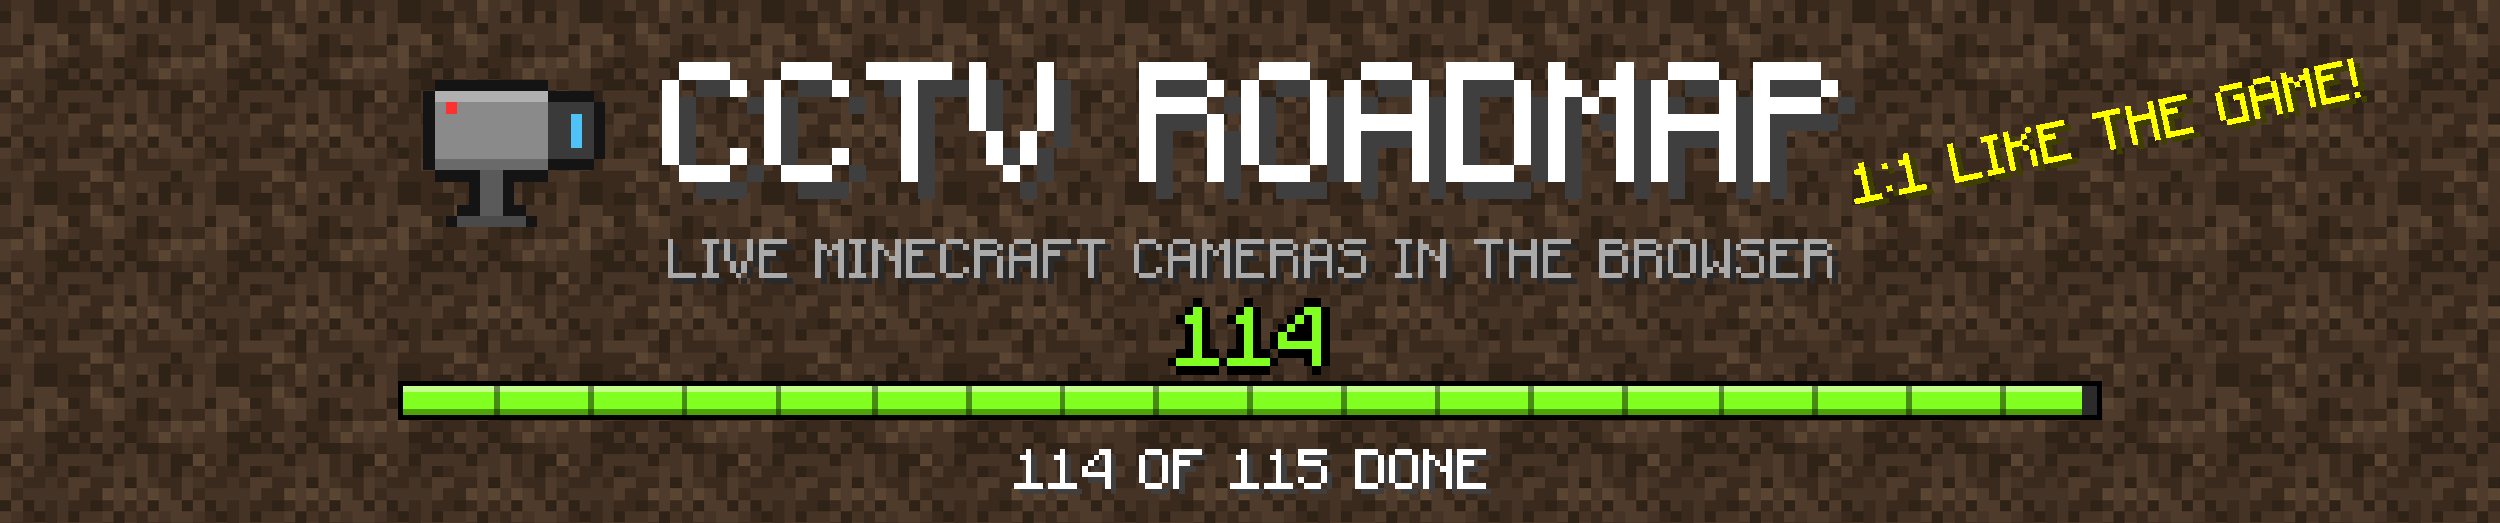
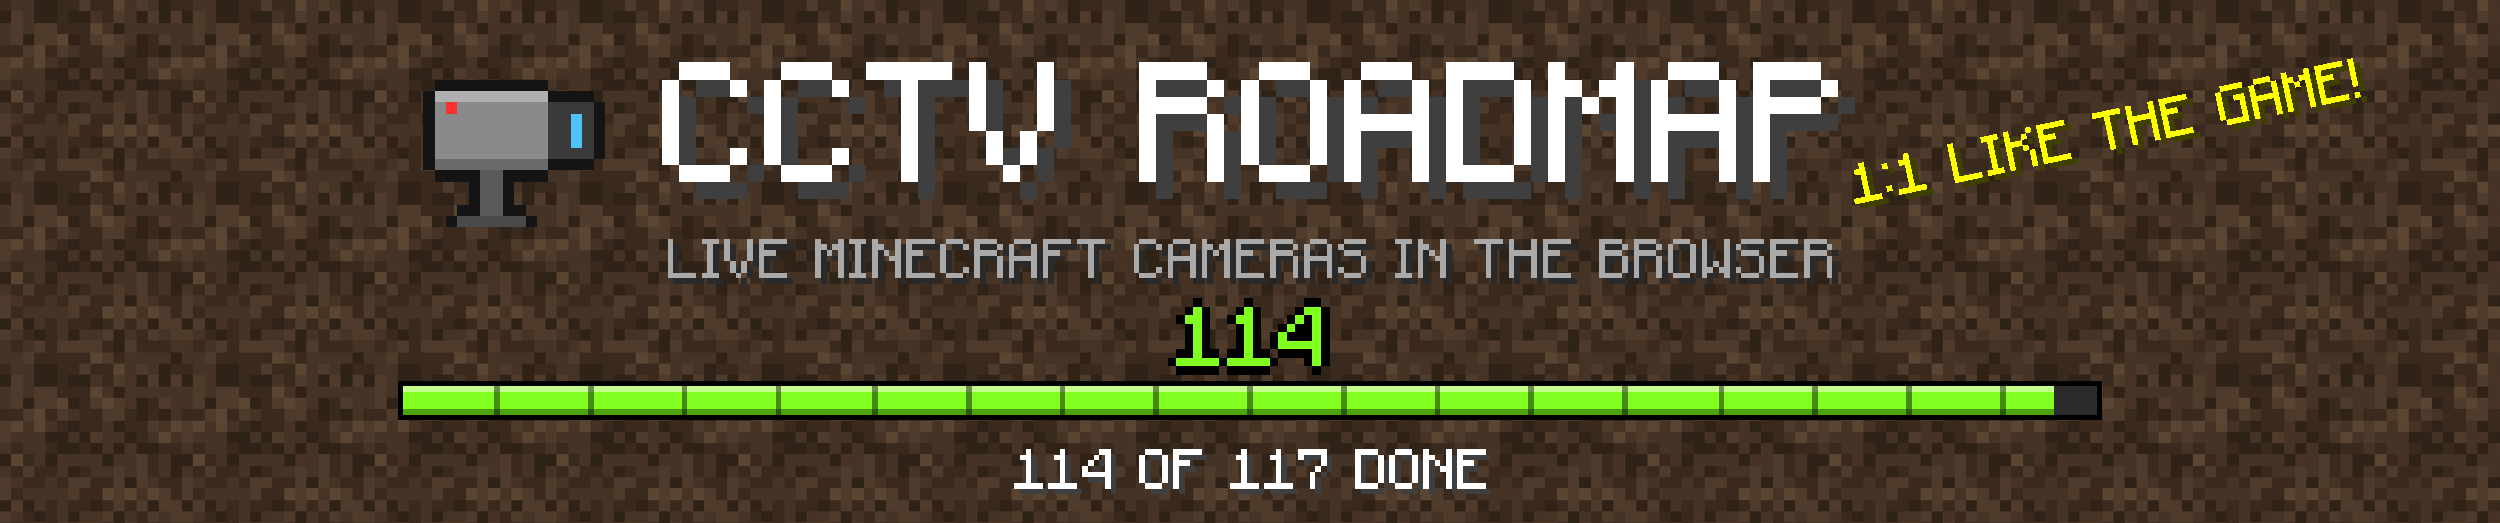
<svg xmlns="http://www.w3.org/2000/svg" width="880" height="184" viewBox="0 0 880 184" shape-rendering="crispEdges" role="img">
  <defs>
    <pattern id="dirt" width="64" height="64" patternUnits="userSpaceOnUse">
      <path fill="#3a2a1d" d="M0 0h4v4h-4zM20 0h8v4h-8zM32 0h8v4h-8zM60 0h4v4h-4zM20 4h4v4h-4zM36 4h4v4h-4zM20 8h12v4h-12zM28 12h4v4h-4zM52 12h4v4h-4zM0 16h8v4h-8zM16 16h4v4h-4zM28 16h8v4h-8zM44 16h4v4h-4zM52 16h4v4h-4zM20 20h4v4h-4zM28 20h8v4h-8zM44 20h8v4h-8zM48 24h4v4h-4zM4 28h4v4h-4zM16 28h4v4h-4zM28 28h4v4h-4zM56 28h8v4h-8zM8 32h4v4h-4zM52 32h4v4h-4zM4 36h4v4h-4zM12 36h8v4h-8zM28 36h4v4h-4zM52 36h4v4h-4zM8 40h8v4h-8zM20 40h4v4h-4zM32 40h8v4h-8zM56 40h8v4h-8zM4 44h4v4h-4zM28 44h8v4h-8zM60 44h4v4h-4zM16 48h4v4h-4zM24 48h8v4h-8zM36 48h4v4h-4zM44 48h4v4h-4zM8 52h4v4h-4zM16 52h4v4h-4zM48 52h4v4h-4zM4 56h4v4h-4zM16 56h4v4h-4zM36 56h4v4h-4zM48 56h12v4h-12zM12 60h20v4h-20zM40 60h4v4h-4z" />
      <path fill="#453325" d="M4 0h8v4h-8zM44 0h4v4h-4zM52 0h4v4h-4zM8 4h4v4h-4zM32 4h4v4h-4zM44 4h4v4h-4zM0 8h4v4h-4zM8 8h4v4h-4zM36 8h4v4h-4zM44 8h20v4h-20zM0 12h4v4h-4zM44 12h4v4h-4zM60 12h4v4h-4zM24 16h4v4h-4zM60 16h4v4h-4zM8 20h4v4h-4zM16 20h4v4h-4zM36 20h4v4h-4zM56 20h4v4h-4zM4 24h12v4h-12zM24 24h4v4h-4zM36 24h8v4h-8zM52 24h4v4h-4zM60 24h4v4h-4zM0 28h4v4h-4zM8 28h8v4h-8zM36 28h4v4h-4zM44 28h4v4h-4zM12 32h4v4h-4zM20 32h16v4h-16zM40 32h8v4h-8zM56 32h4v4h-4zM0 36h4v4h-4zM20 36h4v4h-4zM32 36h8v4h-8zM44 36h4v4h-4zM56 36h4v4h-4zM4 40h4v4h-4zM16 40h4v4h-4zM52 40h4v4h-4zM8 44h16v4h-16zM48 44h4v4h-4zM12 48h4v4h-4zM20 48h4v4h-4zM4 52h4v4h-4zM20 52h4v4h-4zM28 52h8v4h-8zM44 52h4v4h-4zM56 52h4v4h-4zM0 56h4v4h-4zM8 56h4v4h-4zM60 56h4v4h-4zM0 60h8v4h-8zM44 60h16v4h-16z" />
      <path fill="#2f2217" d="M12 0h8v4h-8zM56 0h4v4h-4zM0 4h4v4h-4zM12 4h8v4h-8zM24 4h8v4h-8zM48 4h4v4h-4zM56 4h4v4h-4zM40 8h4v4h-4zM8 12h4v4h-4zM24 12h4v4h-4zM48 12h4v4h-4zM48 16h4v4h-4zM56 16h4v4h-4zM24 20h4v4h-4zM40 20h4v4h-4zM16 24h8v4h-8zM28 24h4v4h-4zM44 24h4v4h-4zM20 28h8v4h-8zM32 28h4v4h-4zM40 28h4v4h-4zM48 28h8v4h-8zM0 32h4v4h-4zM16 32h4v4h-4zM36 32h4v4h-4zM60 32h4v4h-4zM24 36h4v4h-4zM60 36h4v4h-4zM44 40h4v4h-4zM0 48h4v4h-4zM8 48h4v4h-4zM32 48h4v4h-4zM52 48h4v4h-4zM12 52h4v4h-4zM24 52h4v4h-4zM40 52h4v4h-4zM40 56h4v4h-4zM60 60h4v4h-4z" />
      <path fill="#4f3b2b" d="M28 0h4v4h-4zM48 0h4v4h-4zM4 4h4v4h-4zM40 4h4v4h-4zM52 4h4v4h-4zM60 4h4v4h-4zM4 8h4v4h-4zM12 8h8v4h-8zM4 12h4v4h-4zM12 12h8v4h-8zM32 12h4v4h-4zM40 12h4v4h-4zM56 12h4v4h-4zM8 16h4v4h-4zM20 16h4v4h-4zM36 16h8v4h-8zM0 20h4v4h-4zM52 20h4v4h-4zM0 24h4v4h-4zM32 24h4v4h-4zM48 32h4v4h-4zM8 36h4v4h-4zM40 36h4v4h-4zM48 36h4v4h-4zM0 40h4v4h-4zM24 40h8v4h-8zM40 40h4v4h-4zM48 40h4v4h-4zM0 44h4v4h-4zM24 44h4v4h-4zM40 44h4v4h-4zM56 44h4v4h-4zM4 48h4v4h-4zM40 48h4v4h-4zM48 48h4v4h-4zM56 48h8v4h-8zM0 52h4v4h-4zM36 52h4v4h-4zM52 52h4v4h-4zM60 52h4v4h-4zM12 56h4v4h-4zM20 56h16v4h-16zM44 56h4v4h-4zM8 60h4v4h-4zM36 60h4v4h-4z" />
      <path fill="#5a4533" d="M40 0h4v4h-4zM32 8h4v4h-4zM20 12h4v4h-4zM36 12h4v4h-4zM12 16h4v4h-4zM4 20h4v4h-4zM12 20h4v4h-4zM60 20h4v4h-4zM56 24h4v4h-4zM4 32h4v4h-4zM36 44h4v4h-4zM44 44h4v4h-4zM52 44h4v4h-4zM32 60h4v4h-4z" />
    </pattern>
  </defs>
  <rect x="0" y="0" width="880" height="184" fill="url(#dirt)" />
  <path fill="#3f3f3f" d="M245 28h18v6h-18zM239 34h6v6h-6zM263 34h6v6h-6zM239 40h6v6h-6zM239 46h6v6h-6zM239 52h6v6h-6zM239 58h6v6h-6zM263 58h6v6h-6zM245 64h18v6h-18zM281 28h18v6h-18zM275 34h6v6h-6zM299 34h6v6h-6zM275 40h6v6h-6zM275 46h6v6h-6zM275 52h6v6h-6zM275 58h6v6h-6zM299 58h6v6h-6zM281 64h18v6h-18zM311 28h30v6h-30zM323 34h6v6h-6zM323 40h6v6h-6zM323 46h6v6h-6zM323 52h6v6h-6zM323 58h6v6h-6zM323 64h6v6h-6zM347 28h6v6h-6zM371 28h6v6h-6zM347 34h6v6h-6zM371 34h6v6h-6zM347 40h6v6h-6zM371 40h6v6h-6zM347 46h6v6h-6zM371 46h6v6h-6zM353 52h6v6h-6zM365 52h6v6h-6zM353 58h6v6h-6zM365 58h6v6h-6zM359 64h6v6h-6zM407 28h24v6h-24zM407 34h6v6h-6zM431 34h6v6h-6zM407 40h24v6h-24zM407 46h6v6h-6zM431 46h6v6h-6zM407 52h6v6h-6zM431 52h6v6h-6zM407 58h6v6h-6zM431 58h6v6h-6zM407 64h6v6h-6zM431 64h6v6h-6zM449 28h18v6h-18zM443 34h6v6h-6zM467 34h6v6h-6zM443 40h6v6h-6zM467 40h6v6h-6zM443 46h6v6h-6zM467 46h6v6h-6zM443 52h6v6h-6zM467 52h6v6h-6zM443 58h6v6h-6zM467 58h6v6h-6zM449 64h18v6h-18zM485 28h18v6h-18zM479 34h6v6h-6zM503 34h6v6h-6zM479 40h6v6h-6zM503 40h6v6h-6zM479 46h30v6h-30zM479 52h6v6h-6zM503 52h6v6h-6zM479 58h6v6h-6zM503 58h6v6h-6zM479 64h6v6h-6zM503 64h6v6h-6zM515 28h24v6h-24zM515 34h6v6h-6zM539 34h6v6h-6zM515 40h6v6h-6zM539 40h6v6h-6zM515 46h6v6h-6zM539 46h6v6h-6zM515 52h6v6h-6zM539 52h6v6h-6zM515 58h6v6h-6zM539 58h6v6h-6zM515 64h24v6h-24zM551 28h6v6h-6zM575 28h6v6h-6zM551 34h12v6h-12zM569 34h12v6h-12zM551 40h6v6h-6zM563 40h6v6h-6zM575 40h6v6h-6zM551 46h6v6h-6zM575 46h6v6h-6zM551 52h6v6h-6zM575 52h6v6h-6zM551 58h6v6h-6zM575 58h6v6h-6zM551 64h6v6h-6zM575 64h6v6h-6zM593 28h18v6h-18zM587 34h6v6h-6zM611 34h6v6h-6zM587 40h6v6h-6zM611 40h6v6h-6zM587 46h30v6h-30zM587 52h6v6h-6zM611 52h6v6h-6zM587 58h6v6h-6zM611 58h6v6h-6zM587 64h6v6h-6zM611 64h6v6h-6zM623 28h24v6h-24zM623 34h6v6h-6zM647 34h6v6h-6zM623 40h24v6h-24zM623 46h6v6h-6zM623 52h6v6h-6zM623 58h6v6h-6zM623 64h6v6h-6z" />
  <path fill="#ffffff" d="M239 22h18v6h-18zM233 28h6v6h-6zM257 28h6v6h-6zM233 34h6v6h-6zM233 40h6v6h-6zM233 46h6v6h-6zM233 52h6v6h-6zM257 52h6v6h-6zM239 58h18v6h-18zM275 22h18v6h-18zM269 28h6v6h-6zM293 28h6v6h-6zM269 34h6v6h-6zM269 40h6v6h-6zM269 46h6v6h-6zM269 52h6v6h-6zM293 52h6v6h-6zM275 58h18v6h-18zM305 22h30v6h-30zM317 28h6v6h-6zM317 34h6v6h-6zM317 40h6v6h-6zM317 46h6v6h-6zM317 52h6v6h-6zM317 58h6v6h-6zM341 22h6v6h-6zM365 22h6v6h-6zM341 28h6v6h-6zM365 28h6v6h-6zM341 34h6v6h-6zM365 34h6v6h-6zM341 40h6v6h-6zM365 40h6v6h-6zM347 46h6v6h-6zM359 46h6v6h-6zM347 52h6v6h-6zM359 52h6v6h-6zM353 58h6v6h-6zM401 22h24v6h-24zM401 28h6v6h-6zM425 28h6v6h-6zM401 34h24v6h-24zM401 40h6v6h-6zM425 40h6v6h-6zM401 46h6v6h-6zM425 46h6v6h-6zM401 52h6v6h-6zM425 52h6v6h-6zM401 58h6v6h-6zM425 58h6v6h-6zM443 22h18v6h-18zM437 28h6v6h-6zM461 28h6v6h-6zM437 34h6v6h-6zM461 34h6v6h-6zM437 40h6v6h-6zM461 40h6v6h-6zM437 46h6v6h-6zM461 46h6v6h-6zM437 52h6v6h-6zM461 52h6v6h-6zM443 58h18v6h-18zM479 22h18v6h-18zM473 28h6v6h-6zM497 28h6v6h-6zM473 34h6v6h-6zM497 34h6v6h-6zM473 40h30v6h-30zM473 46h6v6h-6zM497 46h6v6h-6zM473 52h6v6h-6zM497 52h6v6h-6zM473 58h6v6h-6zM497 58h6v6h-6zM509 22h24v6h-24zM509 28h6v6h-6zM533 28h6v6h-6zM509 34h6v6h-6zM533 34h6v6h-6zM509 40h6v6h-6zM533 40h6v6h-6zM509 46h6v6h-6zM533 46h6v6h-6zM509 52h6v6h-6zM533 52h6v6h-6zM509 58h24v6h-24zM545 22h6v6h-6zM569 22h6v6h-6zM545 28h12v6h-12zM563 28h12v6h-12zM545 34h6v6h-6zM557 34h6v6h-6zM569 34h6v6h-6zM545 40h6v6h-6zM569 40h6v6h-6zM545 46h6v6h-6zM569 46h6v6h-6zM545 52h6v6h-6zM569 52h6v6h-6zM545 58h6v6h-6zM569 58h6v6h-6zM587 22h18v6h-18zM581 28h6v6h-6zM605 28h6v6h-6zM581 34h6v6h-6zM605 34h6v6h-6zM581 40h30v6h-30zM581 46h6v6h-6zM605 46h6v6h-6zM581 52h6v6h-6zM605 52h6v6h-6zM581 58h6v6h-6zM605 58h6v6h-6zM617 22h24v6h-24zM617 28h6v6h-6zM641 28h6v6h-6zM617 34h24v6h-24zM617 40h6v6h-6zM617 46h6v6h-6zM617 52h6v6h-6zM617 58h6v6h-6z" />
  <path fill="#141414" d="M153 28h40v4h-40zM149 32h4v4h-4zM193 32h16v4h-16zM149 36h4v4h-4zM209 36h4v4h-4zM149 40h4v4h-4zM209 40h4v4h-4zM149 44h4v4h-4zM209 44h4v4h-4zM149 48h4v4h-4zM209 48h4v4h-4zM149 52h4v4h-4zM209 52h4v4h-4zM149 56h4v4h-4zM193 56h16v4h-16zM153 60h16v4h-16zM177 60h16v4h-16zM165 64h4v4h-4zM177 64h4v4h-4zM165 68h4v4h-4zM177 68h4v4h-4zM161 72h8v4h-8zM177 72h8v4h-8zM157 76h4v4h-4zM185 76h4v4h-4z" />
  <path fill="#b0b0b0" d="M153 32h40v4h-40z" />
  <path fill="#8a8a8a" d="M153 36h4v4h-4zM161 36h32v4h-32zM153 40h40v4h-40zM153 44h40v4h-40zM153 48h40v4h-40zM153 52h40v4h-40z" />
  <path fill="#ff3030" d="M157 36h4v4h-4z" />
  <path fill="#3a3a3a" d="M193 36h16v4h-16zM193 40h8v4h-8zM205 40h4v4h-4zM193 44h8v4h-8zM205 44h4v4h-4zM193 48h8v4h-8zM205 48h4v4h-4zM193 52h16v4h-16z" />
  <path fill="#4fc3f7" d="M201 40h4v4h-4zM201 44h4v4h-4zM201 48h4v4h-4z" />
  <path fill="#6a6a6a" d="M153 56h40v4h-40z" />
  <path fill="#5a5a5a" d="M169 60h8v4h-8zM169 64h8v4h-8zM169 68h8v4h-8zM169 72h8v4h-8z" />
  <path fill="#4a4a4a" d="M161 76h24v4h-24z" />
  <g transform="translate(653 72) rotate(-12)">
    <path fill="#3f3f00" d="M6 -12h2v2h-2zM4 -10h4v2h-4zM6 -8h2v2h-2zM6 -6h2v2h-2zM6 -4h2v2h-2zM6 -2h2v2h-2zM2 0h10v2h-10zM14 -10h2v2h-2zM14 -2h2v2h-2zM22 -12h2v2h-2zM20 -10h4v2h-4zM22 -8h2v2h-2zM22 -6h2v2h-2zM22 -4h2v2h-2zM22 -2h2v2h-2zM18 0h10v2h-10zM38 -12h2v2h-2zM38 -10h2v2h-2zM38 -8h2v2h-2zM38 -6h2v2h-2zM38 -4h2v2h-2zM38 -2h2v2h-2zM38 0h10v2h-10zM50 -12h6v2h-6zM52 -10h2v2h-2zM52 -8h2v2h-2zM52 -6h2v2h-2zM52 -4h2v2h-2zM52 -2h2v2h-2zM50 0h6v2h-6zM58 -12h2v2h-2zM66 -12h2v2h-2zM58 -10h2v2h-2zM64 -10h2v2h-2zM58 -8h6v2h-6zM58 -6h2v2h-2zM64 -6h2v2h-2zM58 -4h2v2h-2zM66 -4h2v2h-2zM58 -2h2v2h-2zM66 -2h2v2h-2zM58 0h2v2h-2zM66 0h2v2h-2zM70 -12h10v2h-10zM70 -10h2v2h-2zM70 -8h6v2h-6zM70 -6h2v2h-2zM70 -4h2v2h-2zM70 -2h2v2h-2zM70 0h10v2h-10zM90 -12h10v2h-10zM94 -10h2v2h-2zM94 -8h2v2h-2zM94 -6h2v2h-2zM94 -4h2v2h-2zM94 -2h2v2h-2zM94 0h2v2h-2zM102 -12h2v2h-2zM110 -12h2v2h-2zM102 -10h2v2h-2zM110 -10h2v2h-2zM102 -8h10v2h-10zM102 -6h2v2h-2zM110 -6h2v2h-2zM102 -4h2v2h-2zM110 -4h2v2h-2zM102 -2h2v2h-2zM110 -2h2v2h-2zM102 0h2v2h-2zM110 0h2v2h-2zM114 -12h10v2h-10zM114 -10h2v2h-2zM114 -8h6v2h-6zM114 -6h2v2h-2zM114 -4h2v2h-2zM114 -2h2v2h-2zM114 0h10v2h-10zM136 -12h8v2h-8zM134 -10h2v2h-2zM134 -8h2v2h-2zM140 -8h4v2h-4zM134 -6h2v2h-2zM142 -6h2v2h-2zM134 -4h2v2h-2zM142 -4h2v2h-2zM134 -2h2v2h-2zM142 -2h2v2h-2zM136 0h8v2h-8zM148 -12h6v2h-6zM146 -10h2v2h-2zM154 -10h2v2h-2zM146 -8h2v2h-2zM154 -8h2v2h-2zM146 -6h10v2h-10zM146 -4h2v2h-2zM154 -4h2v2h-2zM146 -2h2v2h-2zM154 -2h2v2h-2zM146 0h2v2h-2zM154 0h2v2h-2zM158 -12h2v2h-2zM166 -12h2v2h-2zM158 -10h4v2h-4zM164 -10h4v2h-4zM158 -8h2v2h-2zM162 -8h2v2h-2zM166 -8h2v2h-2zM158 -6h2v2h-2zM166 -6h2v2h-2zM158 -4h2v2h-2zM166 -4h2v2h-2zM158 -2h2v2h-2zM166 -2h2v2h-2zM158 0h2v2h-2zM166 0h2v2h-2zM170 -12h10v2h-10zM170 -10h2v2h-2zM170 -8h6v2h-6zM170 -6h2v2h-2zM170 -4h2v2h-2zM170 -2h2v2h-2zM170 0h10v2h-10zM182 -12h2v2h-2zM182 -10h2v2h-2zM182 -8h2v2h-2zM182 -6h2v2h-2zM182 -4h2v2h-2zM182 0h2v2h-2z" />
    <path fill="#ffff00" d="M4 -14h2v2h-2zM2 -12h4v2h-4zM4 -10h2v2h-2zM4 -8h2v2h-2zM4 -6h2v2h-2zM4 -4h2v2h-2zM0 -2h10v2h-10zM12 -12h2v2h-2zM12 -4h2v2h-2zM20 -14h2v2h-2zM18 -12h4v2h-4zM20 -10h2v2h-2zM20 -8h2v2h-2zM20 -6h2v2h-2zM20 -4h2v2h-2zM16 -2h10v2h-10zM36 -14h2v2h-2zM36 -12h2v2h-2zM36 -10h2v2h-2zM36 -8h2v2h-2zM36 -6h2v2h-2zM36 -4h2v2h-2zM36 -2h10v2h-10zM48 -14h6v2h-6zM50 -12h2v2h-2zM50 -10h2v2h-2zM50 -8h2v2h-2zM50 -6h2v2h-2zM50 -4h2v2h-2zM48 -2h6v2h-6zM56 -14h2v2h-2zM64 -14h2v2h-2zM56 -12h2v2h-2zM62 -12h2v2h-2zM56 -10h6v2h-6zM56 -8h2v2h-2zM62 -8h2v2h-2zM56 -6h2v2h-2zM64 -6h2v2h-2zM56 -4h2v2h-2zM64 -4h2v2h-2zM56 -2h2v2h-2zM64 -2h2v2h-2zM68 -14h10v2h-10zM68 -12h2v2h-2zM68 -10h6v2h-6zM68 -8h2v2h-2zM68 -6h2v2h-2zM68 -4h2v2h-2zM68 -2h10v2h-10zM88 -14h10v2h-10zM92 -12h2v2h-2zM92 -10h2v2h-2zM92 -8h2v2h-2zM92 -6h2v2h-2zM92 -4h2v2h-2zM92 -2h2v2h-2zM100 -14h2v2h-2zM108 -14h2v2h-2zM100 -12h2v2h-2zM108 -12h2v2h-2zM100 -10h10v2h-10zM100 -8h2v2h-2zM108 -8h2v2h-2zM100 -6h2v2h-2zM108 -6h2v2h-2zM100 -4h2v2h-2zM108 -4h2v2h-2zM100 -2h2v2h-2zM108 -2h2v2h-2zM112 -14h10v2h-10zM112 -12h2v2h-2zM112 -10h6v2h-6zM112 -8h2v2h-2zM112 -6h2v2h-2zM112 -4h2v2h-2zM112 -2h10v2h-10zM134 -14h8v2h-8zM132 -12h2v2h-2zM132 -10h2v2h-2zM138 -10h4v2h-4zM132 -8h2v2h-2zM140 -8h2v2h-2zM132 -6h2v2h-2zM140 -6h2v2h-2zM132 -4h2v2h-2zM140 -4h2v2h-2zM134 -2h8v2h-8zM146 -14h6v2h-6zM144 -12h2v2h-2zM152 -12h2v2h-2zM144 -10h2v2h-2zM152 -10h2v2h-2zM144 -8h10v2h-10zM144 -6h2v2h-2zM152 -6h2v2h-2zM144 -4h2v2h-2zM152 -4h2v2h-2zM144 -2h2v2h-2zM152 -2h2v2h-2zM156 -14h2v2h-2zM164 -14h2v2h-2zM156 -12h4v2h-4zM162 -12h4v2h-4zM156 -10h2v2h-2zM160 -10h2v2h-2zM164 -10h2v2h-2zM156 -8h2v2h-2zM164 -8h2v2h-2zM156 -6h2v2h-2zM164 -6h2v2h-2zM156 -4h2v2h-2zM164 -4h2v2h-2zM156 -2h2v2h-2zM164 -2h2v2h-2zM168 -14h10v2h-10zM168 -12h2v2h-2zM168 -10h6v2h-6zM168 -8h2v2h-2zM168 -6h2v2h-2zM168 -4h2v2h-2zM168 -2h10v2h-10zM180 -14h2v2h-2zM180 -12h2v2h-2zM180 -10h2v2h-2zM180 -8h2v2h-2zM180 -6h2v2h-2zM180 -2h2v2h-2z" />
  </g>
  <path fill="#2a2a2a" d="M237 86h2v2h-2zM237 88h2v2h-2zM237 90h2v2h-2zM237 92h2v2h-2zM237 94h2v2h-2zM237 96h2v2h-2zM237 98h10v2h-10zM249 86h6v2h-6zM251 88h2v2h-2zM251 90h2v2h-2zM251 92h2v2h-2zM251 94h2v2h-2zM251 96h2v2h-2zM249 98h6v2h-6zM257 86h2v2h-2zM265 86h2v2h-2zM257 88h2v2h-2zM265 88h2v2h-2zM257 90h2v2h-2zM265 90h2v2h-2zM257 92h2v2h-2zM265 92h2v2h-2zM259 94h2v2h-2zM263 94h2v2h-2zM259 96h2v2h-2zM263 96h2v2h-2zM261 98h2v2h-2zM269 86h10v2h-10zM269 88h2v2h-2zM269 90h6v2h-6zM269 92h2v2h-2zM269 94h2v2h-2zM269 96h2v2h-2zM269 98h10v2h-10zM289 86h2v2h-2zM297 86h2v2h-2zM289 88h4v2h-4zM295 88h4v2h-4zM289 90h2v2h-2zM293 90h2v2h-2zM297 90h2v2h-2zM289 92h2v2h-2zM297 92h2v2h-2zM289 94h2v2h-2zM297 94h2v2h-2zM289 96h2v2h-2zM297 96h2v2h-2zM289 98h2v2h-2zM297 98h2v2h-2zM301 86h6v2h-6zM303 88h2v2h-2zM303 90h2v2h-2zM303 92h2v2h-2zM303 94h2v2h-2zM303 96h2v2h-2zM301 98h6v2h-6zM309 86h2v2h-2zM317 86h2v2h-2zM309 88h4v2h-4zM317 88h2v2h-2zM309 90h2v2h-2zM313 90h2v2h-2zM317 90h2v2h-2zM309 92h2v2h-2zM315 92h4v2h-4zM309 94h2v2h-2zM317 94h2v2h-2zM309 96h2v2h-2zM317 96h2v2h-2zM309 98h2v2h-2zM317 98h2v2h-2zM321 86h10v2h-10zM321 88h2v2h-2zM321 90h6v2h-6zM321 92h2v2h-2zM321 94h2v2h-2zM321 96h2v2h-2zM321 98h10v2h-10zM335 86h6v2h-6zM333 88h2v2h-2zM341 88h2v2h-2zM333 90h2v2h-2zM333 92h2v2h-2zM333 94h2v2h-2zM333 96h2v2h-2zM341 96h2v2h-2zM335 98h6v2h-6zM345 86h8v2h-8zM345 88h2v2h-2zM353 88h2v2h-2zM345 90h8v2h-8zM345 92h2v2h-2zM353 92h2v2h-2zM345 94h2v2h-2zM353 94h2v2h-2zM345 96h2v2h-2zM353 96h2v2h-2zM345 98h2v2h-2zM353 98h2v2h-2zM359 86h6v2h-6zM357 88h2v2h-2zM365 88h2v2h-2zM357 90h2v2h-2zM365 90h2v2h-2zM357 92h10v2h-10zM357 94h2v2h-2zM365 94h2v2h-2zM357 96h2v2h-2zM365 96h2v2h-2zM357 98h2v2h-2zM365 98h2v2h-2zM369 86h10v2h-10zM369 88h2v2h-2zM369 90h6v2h-6zM369 92h2v2h-2zM369 94h2v2h-2zM369 96h2v2h-2zM369 98h2v2h-2zM381 86h10v2h-10zM385 88h2v2h-2zM385 90h2v2h-2zM385 92h2v2h-2zM385 94h2v2h-2zM385 96h2v2h-2zM385 98h2v2h-2zM403 86h6v2h-6zM401 88h2v2h-2zM409 88h2v2h-2zM401 90h2v2h-2zM401 92h2v2h-2zM401 94h2v2h-2zM401 96h2v2h-2zM409 96h2v2h-2zM403 98h6v2h-6zM415 86h6v2h-6zM413 88h2v2h-2zM421 88h2v2h-2zM413 90h2v2h-2zM421 90h2v2h-2zM413 92h10v2h-10zM413 94h2v2h-2zM421 94h2v2h-2zM413 96h2v2h-2zM421 96h2v2h-2zM413 98h2v2h-2zM421 98h2v2h-2zM425 86h2v2h-2zM433 86h2v2h-2zM425 88h4v2h-4zM431 88h4v2h-4zM425 90h2v2h-2zM429 90h2v2h-2zM433 90h2v2h-2zM425 92h2v2h-2zM433 92h2v2h-2zM425 94h2v2h-2zM433 94h2v2h-2zM425 96h2v2h-2zM433 96h2v2h-2zM425 98h2v2h-2zM433 98h2v2h-2zM437 86h10v2h-10zM437 88h2v2h-2zM437 90h6v2h-6zM437 92h2v2h-2zM437 94h2v2h-2zM437 96h2v2h-2zM437 98h10v2h-10zM449 86h8v2h-8zM449 88h2v2h-2zM457 88h2v2h-2zM449 90h8v2h-8zM449 92h2v2h-2zM457 92h2v2h-2zM449 94h2v2h-2zM457 94h2v2h-2zM449 96h2v2h-2zM457 96h2v2h-2zM449 98h2v2h-2zM457 98h2v2h-2zM463 86h6v2h-6zM461 88h2v2h-2zM469 88h2v2h-2zM461 90h2v2h-2zM469 90h2v2h-2zM461 92h10v2h-10zM461 94h2v2h-2zM469 94h2v2h-2zM461 96h2v2h-2zM469 96h2v2h-2zM461 98h2v2h-2zM469 98h2v2h-2zM475 86h8v2h-8zM473 88h2v2h-2zM475 90h6v2h-6zM481 92h2v2h-2zM481 94h2v2h-2zM473 96h2v2h-2zM481 96h2v2h-2zM475 98h6v2h-6zM493 86h6v2h-6zM495 88h2v2h-2zM495 90h2v2h-2zM495 92h2v2h-2zM495 94h2v2h-2zM495 96h2v2h-2zM493 98h6v2h-6zM501 86h2v2h-2zM509 86h2v2h-2zM501 88h4v2h-4zM509 88h2v2h-2zM501 90h2v2h-2zM505 90h2v2h-2zM509 90h2v2h-2zM501 92h2v2h-2zM507 92h4v2h-4zM501 94h2v2h-2zM509 94h2v2h-2zM501 96h2v2h-2zM509 96h2v2h-2zM501 98h2v2h-2zM509 98h2v2h-2zM521 86h10v2h-10zM525 88h2v2h-2zM525 90h2v2h-2zM525 92h2v2h-2zM525 94h2v2h-2zM525 96h2v2h-2zM525 98h2v2h-2zM533 86h2v2h-2zM541 86h2v2h-2zM533 88h2v2h-2zM541 88h2v2h-2zM533 90h10v2h-10zM533 92h2v2h-2zM541 92h2v2h-2zM533 94h2v2h-2zM541 94h2v2h-2zM533 96h2v2h-2zM541 96h2v2h-2zM533 98h2v2h-2zM541 98h2v2h-2zM545 86h10v2h-10zM545 88h2v2h-2zM545 90h6v2h-6zM545 92h2v2h-2zM545 94h2v2h-2zM545 96h2v2h-2zM545 98h10v2h-10zM565 86h8v2h-8zM565 88h2v2h-2zM573 88h2v2h-2zM565 90h8v2h-8zM565 92h2v2h-2zM573 92h2v2h-2zM565 94h2v2h-2zM573 94h2v2h-2zM565 96h2v2h-2zM573 96h2v2h-2zM565 98h8v2h-8zM577 86h8v2h-8zM577 88h2v2h-2zM585 88h2v2h-2zM577 90h8v2h-8zM577 92h2v2h-2zM585 92h2v2h-2zM577 94h2v2h-2zM585 94h2v2h-2zM577 96h2v2h-2zM585 96h2v2h-2zM577 98h2v2h-2zM585 98h2v2h-2zM591 86h6v2h-6zM589 88h2v2h-2zM597 88h2v2h-2zM589 90h2v2h-2zM597 90h2v2h-2zM589 92h2v2h-2zM597 92h2v2h-2zM589 94h2v2h-2zM597 94h2v2h-2zM589 96h2v2h-2zM597 96h2v2h-2zM591 98h6v2h-6zM601 86h2v2h-2zM609 86h2v2h-2zM601 88h2v2h-2zM609 88h2v2h-2zM601 90h2v2h-2zM609 90h2v2h-2zM601 92h2v2h-2zM609 92h2v2h-2zM601 94h2v2h-2zM605 94h2v2h-2zM609 94h2v2h-2zM601 96h4v2h-4zM607 96h4v2h-4zM601 98h2v2h-2zM609 98h2v2h-2zM615 86h8v2h-8zM613 88h2v2h-2zM615 90h6v2h-6zM621 92h2v2h-2zM621 94h2v2h-2zM613 96h2v2h-2zM621 96h2v2h-2zM615 98h6v2h-6zM625 86h10v2h-10zM625 88h2v2h-2zM625 90h6v2h-6zM625 92h2v2h-2zM625 94h2v2h-2zM625 96h2v2h-2zM625 98h10v2h-10zM637 86h8v2h-8zM637 88h2v2h-2zM645 88h2v2h-2zM637 90h8v2h-8zM637 92h2v2h-2zM645 92h2v2h-2zM637 94h2v2h-2zM645 94h2v2h-2zM637 96h2v2h-2zM645 96h2v2h-2zM637 98h2v2h-2zM645 98h2v2h-2z" />
  <path fill="#aaaaaa" d="M235 84h2v2h-2zM235 86h2v2h-2zM235 88h2v2h-2zM235 90h2v2h-2zM235 92h2v2h-2zM235 94h2v2h-2zM235 96h10v2h-10zM247 84h6v2h-6zM249 86h2v2h-2zM249 88h2v2h-2zM249 90h2v2h-2zM249 92h2v2h-2zM249 94h2v2h-2zM247 96h6v2h-6zM255 84h2v2h-2zM263 84h2v2h-2zM255 86h2v2h-2zM263 86h2v2h-2zM255 88h2v2h-2zM263 88h2v2h-2zM255 90h2v2h-2zM263 90h2v2h-2zM257 92h2v2h-2zM261 92h2v2h-2zM257 94h2v2h-2zM261 94h2v2h-2zM259 96h2v2h-2zM267 84h10v2h-10zM267 86h2v2h-2zM267 88h6v2h-6zM267 90h2v2h-2zM267 92h2v2h-2zM267 94h2v2h-2zM267 96h10v2h-10zM287 84h2v2h-2zM295 84h2v2h-2zM287 86h4v2h-4zM293 86h4v2h-4zM287 88h2v2h-2zM291 88h2v2h-2zM295 88h2v2h-2zM287 90h2v2h-2zM295 90h2v2h-2zM287 92h2v2h-2zM295 92h2v2h-2zM287 94h2v2h-2zM295 94h2v2h-2zM287 96h2v2h-2zM295 96h2v2h-2zM299 84h6v2h-6zM301 86h2v2h-2zM301 88h2v2h-2zM301 90h2v2h-2zM301 92h2v2h-2zM301 94h2v2h-2zM299 96h6v2h-6zM307 84h2v2h-2zM315 84h2v2h-2zM307 86h4v2h-4zM315 86h2v2h-2zM307 88h2v2h-2zM311 88h2v2h-2zM315 88h2v2h-2zM307 90h2v2h-2zM313 90h4v2h-4zM307 92h2v2h-2zM315 92h2v2h-2zM307 94h2v2h-2zM315 94h2v2h-2zM307 96h2v2h-2zM315 96h2v2h-2zM319 84h10v2h-10zM319 86h2v2h-2zM319 88h6v2h-6zM319 90h2v2h-2zM319 92h2v2h-2zM319 94h2v2h-2zM319 96h10v2h-10zM333 84h6v2h-6zM331 86h2v2h-2zM339 86h2v2h-2zM331 88h2v2h-2zM331 90h2v2h-2zM331 92h2v2h-2zM331 94h2v2h-2zM339 94h2v2h-2zM333 96h6v2h-6zM343 84h8v2h-8zM343 86h2v2h-2zM351 86h2v2h-2zM343 88h8v2h-8zM343 90h2v2h-2zM351 90h2v2h-2zM343 92h2v2h-2zM351 92h2v2h-2zM343 94h2v2h-2zM351 94h2v2h-2zM343 96h2v2h-2zM351 96h2v2h-2zM357 84h6v2h-6zM355 86h2v2h-2zM363 86h2v2h-2zM355 88h2v2h-2zM363 88h2v2h-2zM355 90h10v2h-10zM355 92h2v2h-2zM363 92h2v2h-2zM355 94h2v2h-2zM363 94h2v2h-2zM355 96h2v2h-2zM363 96h2v2h-2zM367 84h10v2h-10zM367 86h2v2h-2zM367 88h6v2h-6zM367 90h2v2h-2zM367 92h2v2h-2zM367 94h2v2h-2zM367 96h2v2h-2zM379 84h10v2h-10zM383 86h2v2h-2zM383 88h2v2h-2zM383 90h2v2h-2zM383 92h2v2h-2zM383 94h2v2h-2zM383 96h2v2h-2zM401 84h6v2h-6zM399 86h2v2h-2zM407 86h2v2h-2zM399 88h2v2h-2zM399 90h2v2h-2zM399 92h2v2h-2zM399 94h2v2h-2zM407 94h2v2h-2zM401 96h6v2h-6zM413 84h6v2h-6zM411 86h2v2h-2zM419 86h2v2h-2zM411 88h2v2h-2zM419 88h2v2h-2zM411 90h10v2h-10zM411 92h2v2h-2zM419 92h2v2h-2zM411 94h2v2h-2zM419 94h2v2h-2zM411 96h2v2h-2zM419 96h2v2h-2zM423 84h2v2h-2zM431 84h2v2h-2zM423 86h4v2h-4zM429 86h4v2h-4zM423 88h2v2h-2zM427 88h2v2h-2zM431 88h2v2h-2zM423 90h2v2h-2zM431 90h2v2h-2zM423 92h2v2h-2zM431 92h2v2h-2zM423 94h2v2h-2zM431 94h2v2h-2zM423 96h2v2h-2zM431 96h2v2h-2zM435 84h10v2h-10zM435 86h2v2h-2zM435 88h6v2h-6zM435 90h2v2h-2zM435 92h2v2h-2zM435 94h2v2h-2zM435 96h10v2h-10zM447 84h8v2h-8zM447 86h2v2h-2zM455 86h2v2h-2zM447 88h8v2h-8zM447 90h2v2h-2zM455 90h2v2h-2zM447 92h2v2h-2zM455 92h2v2h-2zM447 94h2v2h-2zM455 94h2v2h-2zM447 96h2v2h-2zM455 96h2v2h-2zM461 84h6v2h-6zM459 86h2v2h-2zM467 86h2v2h-2zM459 88h2v2h-2zM467 88h2v2h-2zM459 90h10v2h-10zM459 92h2v2h-2zM467 92h2v2h-2zM459 94h2v2h-2zM467 94h2v2h-2zM459 96h2v2h-2zM467 96h2v2h-2zM473 84h8v2h-8zM471 86h2v2h-2zM473 88h6v2h-6zM479 90h2v2h-2zM479 92h2v2h-2zM471 94h2v2h-2zM479 94h2v2h-2zM473 96h6v2h-6zM491 84h6v2h-6zM493 86h2v2h-2zM493 88h2v2h-2zM493 90h2v2h-2zM493 92h2v2h-2zM493 94h2v2h-2zM491 96h6v2h-6zM499 84h2v2h-2zM507 84h2v2h-2zM499 86h4v2h-4zM507 86h2v2h-2zM499 88h2v2h-2zM503 88h2v2h-2zM507 88h2v2h-2zM499 90h2v2h-2zM505 90h4v2h-4zM499 92h2v2h-2zM507 92h2v2h-2zM499 94h2v2h-2zM507 94h2v2h-2zM499 96h2v2h-2zM507 96h2v2h-2zM519 84h10v2h-10zM523 86h2v2h-2zM523 88h2v2h-2zM523 90h2v2h-2zM523 92h2v2h-2zM523 94h2v2h-2zM523 96h2v2h-2zM531 84h2v2h-2zM539 84h2v2h-2zM531 86h2v2h-2zM539 86h2v2h-2zM531 88h10v2h-10zM531 90h2v2h-2zM539 90h2v2h-2zM531 92h2v2h-2zM539 92h2v2h-2zM531 94h2v2h-2zM539 94h2v2h-2zM531 96h2v2h-2zM539 96h2v2h-2zM543 84h10v2h-10zM543 86h2v2h-2zM543 88h6v2h-6zM543 90h2v2h-2zM543 92h2v2h-2zM543 94h2v2h-2zM543 96h10v2h-10zM563 84h8v2h-8zM563 86h2v2h-2zM571 86h2v2h-2zM563 88h8v2h-8zM563 90h2v2h-2zM571 90h2v2h-2zM563 92h2v2h-2zM571 92h2v2h-2zM563 94h2v2h-2zM571 94h2v2h-2zM563 96h8v2h-8zM575 84h8v2h-8zM575 86h2v2h-2zM583 86h2v2h-2zM575 88h8v2h-8zM575 90h2v2h-2zM583 90h2v2h-2zM575 92h2v2h-2zM583 92h2v2h-2zM575 94h2v2h-2zM583 94h2v2h-2zM575 96h2v2h-2zM583 96h2v2h-2zM589 84h6v2h-6zM587 86h2v2h-2zM595 86h2v2h-2zM587 88h2v2h-2zM595 88h2v2h-2zM587 90h2v2h-2zM595 90h2v2h-2zM587 92h2v2h-2zM595 92h2v2h-2zM587 94h2v2h-2zM595 94h2v2h-2zM589 96h6v2h-6zM599 84h2v2h-2zM607 84h2v2h-2zM599 86h2v2h-2zM607 86h2v2h-2zM599 88h2v2h-2zM607 88h2v2h-2zM599 90h2v2h-2zM607 90h2v2h-2zM599 92h2v2h-2zM603 92h2v2h-2zM607 92h2v2h-2zM599 94h4v2h-4zM605 94h4v2h-4zM599 96h2v2h-2zM607 96h2v2h-2zM613 84h8v2h-8zM611 86h2v2h-2zM613 88h6v2h-6zM619 90h2v2h-2zM619 92h2v2h-2zM611 94h2v2h-2zM619 94h2v2h-2zM613 96h6v2h-6zM623 84h10v2h-10zM623 86h2v2h-2zM623 88h6v2h-6zM623 90h2v2h-2zM623 92h2v2h-2zM623 94h2v2h-2zM623 96h10v2h-10zM635 84h8v2h-8zM635 86h2v2h-2zM643 86h2v2h-2zM635 88h8v2h-8zM635 90h2v2h-2zM643 90h2v2h-2zM635 92h2v2h-2zM643 92h2v2h-2zM635 94h2v2h-2zM643 94h2v2h-2zM635 96h2v2h-2zM643 96h2v2h-2z" />
  <path fill="#000000" d="M417 108h3v3h-3zM414 111h6v3h-6zM417 114h3v3h-3zM417 117h3v3h-3zM417 120h3v3h-3zM417 123h3v3h-3zM411 126h15v3h-15zM435 108h3v3h-3zM432 111h6v3h-6zM435 114h3v3h-3zM435 117h3v3h-3zM435 120h3v3h-3zM435 123h3v3h-3zM429 126h15v3h-15zM456 108h6v3h-6zM453 111h3v3h-3zM459 111h3v3h-3zM450 114h3v3h-3zM459 114h3v3h-3zM447 117h3v3h-3zM459 117h3v3h-3zM447 120h15v3h-15zM459 123h3v3h-3zM459 126h3v3h-3z" />
  <path fill="#000000" d="M423 108h3v3h-3zM420 111h6v3h-6zM423 114h3v3h-3zM423 117h3v3h-3zM423 120h3v3h-3zM423 123h3v3h-3zM417 126h15v3h-15zM441 108h3v3h-3zM438 111h6v3h-6zM441 114h3v3h-3zM441 117h3v3h-3zM441 120h3v3h-3zM441 123h3v3h-3zM435 126h15v3h-15zM462 108h6v3h-6zM459 111h3v3h-3zM465 111h3v3h-3zM456 114h3v3h-3zM465 114h3v3h-3zM453 117h3v3h-3zM465 117h3v3h-3zM453 120h15v3h-15zM465 123h3v3h-3zM465 126h3v3h-3z" />
  <path fill="#000000" d="M420 105h3v3h-3zM417 108h6v3h-6zM420 111h3v3h-3zM420 114h3v3h-3zM420 117h3v3h-3zM420 120h3v3h-3zM414 123h15v3h-15zM438 105h3v3h-3zM435 108h6v3h-6zM438 111h3v3h-3zM438 114h3v3h-3zM438 117h3v3h-3zM438 120h3v3h-3zM432 123h15v3h-15zM459 105h6v3h-6zM456 108h3v3h-3zM462 108h3v3h-3zM453 111h3v3h-3zM462 111h3v3h-3zM450 114h3v3h-3zM462 114h3v3h-3zM450 117h15v3h-15zM462 120h3v3h-3zM462 123h3v3h-3z" />
  <path fill="#000000" d="M420 111h3v3h-3zM417 114h6v3h-6zM420 117h3v3h-3zM420 120h3v3h-3zM420 123h3v3h-3zM420 126h3v3h-3zM414 129h15v3h-15zM438 111h3v3h-3zM435 114h6v3h-6zM438 117h3v3h-3zM438 120h3v3h-3zM438 123h3v3h-3zM438 126h3v3h-3zM432 129h15v3h-15zM459 111h6v3h-6zM456 114h3v3h-3zM462 114h3v3h-3zM453 117h3v3h-3zM462 117h3v3h-3zM450 120h3v3h-3zM462 120h3v3h-3zM450 123h15v3h-15zM462 126h3v3h-3zM462 129h3v3h-3z" />
  <path fill="#80ff20" d="M420 108h3v3h-3zM417 111h6v3h-6zM420 114h3v3h-3zM420 117h3v3h-3zM420 120h3v3h-3zM420 123h3v3h-3zM414 126h15v3h-15zM438 108h3v3h-3zM435 111h6v3h-6zM438 114h3v3h-3zM438 117h3v3h-3zM438 120h3v3h-3zM438 123h3v3h-3zM432 126h15v3h-15zM459 108h6v3h-6zM456 111h3v3h-3zM462 111h3v3h-3zM453 114h3v3h-3zM462 114h3v3h-3zM450 117h3v3h-3zM462 117h3v3h-3zM450 120h15v3h-15zM462 123h3v3h-3zM462 126h3v3h-3z" />
  <rect x="140" y="134" width="600" height="14" fill="#000000" />
  <rect x="142" y="136" width="596" height="10" fill="#2b2b2b" />
-   <rect x="142" y="136" width="591" height="10" fill="#80ff20" />
-   <rect x="142" y="136" width="591" height="2" fill="#c3ff8a" />
-   <rect x="142" y="144" width="591" height="2" fill="#4ca30c" />
+   <rect x="142" y="136" width="581" height="10" fill="#80ff20" />
+   <rect x="142" y="136" width="581" height="2" fill="#c3ff8a" />
+   <rect x="142" y="144" width="581" height="2" fill="#4ca30c" />
  <rect x="174" y="136" width="2" height="10" fill="#000000" fill-opacity="0.45" />
  <rect x="207" y="136" width="2" height="10" fill="#000000" fill-opacity="0.45" />
  <rect x="240" y="136" width="2" height="10" fill="#000000" fill-opacity="0.45" />
  <rect x="273" y="136" width="2" height="10" fill="#000000" fill-opacity="0.45" />
  <rect x="307" y="136" width="2" height="10" fill="#000000" fill-opacity="0.45" />
  <rect x="340" y="136" width="2" height="10" fill="#000000" fill-opacity="0.45" />
  <rect x="373" y="136" width="2" height="10" fill="#000000" fill-opacity="0.45" />
  <rect x="406" y="136" width="2" height="10" fill="#000000" fill-opacity="0.45" />
  <rect x="439" y="136" width="2" height="10" fill="#000000" fill-opacity="0.45" />
  <rect x="472" y="136" width="2" height="10" fill="#000000" fill-opacity="0.45" />
  <rect x="505" y="136" width="2" height="10" fill="#000000" fill-opacity="0.45" />
  <rect x="538" y="136" width="2" height="10" fill="#000000" fill-opacity="0.45" />
  <rect x="571" y="136" width="2" height="10" fill="#000000" fill-opacity="0.45" />
  <rect x="605" y="136" width="2" height="10" fill="#000000" fill-opacity="0.45" />
  <rect x="638" y="136" width="2" height="10" fill="#000000" fill-opacity="0.45" />
  <rect x="671" y="136" width="2" height="10" fill="#000000" fill-opacity="0.45" />
  <rect x="704" y="136" width="2" height="10" fill="#000000" fill-opacity="0.45" />
-   <path fill="#3f3f3f" d="M363 160h2v2h-2zM361 162h4v2h-4zM363 164h2v2h-2zM363 166h2v2h-2zM363 168h2v2h-2zM363 170h2v2h-2zM359 172h10v2h-10zM375 160h2v2h-2zM373 162h4v2h-4zM375 164h2v2h-2zM375 166h2v2h-2zM375 168h2v2h-2zM375 170h2v2h-2zM371 172h10v2h-10zM389 160h4v2h-4zM387 162h2v2h-2zM391 162h2v2h-2zM385 164h2v2h-2zM391 164h2v2h-2zM383 166h2v2h-2zM391 166h2v2h-2zM383 168h10v2h-10zM391 170h2v2h-2zM391 172h2v2h-2zM405 160h6v2h-6zM403 162h2v2h-2zM411 162h2v2h-2zM403 164h2v2h-2zM411 164h2v2h-2zM403 166h2v2h-2zM411 166h2v2h-2zM403 168h2v2h-2zM411 168h2v2h-2zM403 170h2v2h-2zM411 170h2v2h-2zM405 172h6v2h-6zM415 160h10v2h-10zM415 162h2v2h-2zM415 164h6v2h-6zM415 166h2v2h-2zM415 168h2v2h-2zM415 170h2v2h-2zM415 172h2v2h-2zM439 160h2v2h-2zM437 162h4v2h-4zM439 164h2v2h-2zM439 166h2v2h-2zM439 168h2v2h-2zM439 170h2v2h-2zM435 172h10v2h-10zM451 160h2v2h-2zM449 162h4v2h-4zM451 164h2v2h-2zM451 166h2v2h-2zM451 168h2v2h-2zM451 170h2v2h-2zM447 172h10v2h-10zM459 160h10v2h-10zM459 162h2v2h-2zM459 164h8v2h-8zM467 166h2v2h-2zM467 168h2v2h-2zM459 170h2v2h-2zM467 170h2v2h-2zM461 172h6v2h-6zM479 160h8v2h-8zM479 162h2v2h-2zM487 162h2v2h-2zM479 164h2v2h-2zM487 164h2v2h-2zM479 166h2v2h-2zM487 166h2v2h-2zM479 168h2v2h-2zM487 168h2v2h-2zM479 170h2v2h-2zM487 170h2v2h-2zM479 172h8v2h-8zM493 160h6v2h-6zM491 162h2v2h-2zM499 162h2v2h-2zM491 164h2v2h-2zM499 164h2v2h-2zM491 166h2v2h-2zM499 166h2v2h-2zM491 168h2v2h-2zM499 168h2v2h-2zM491 170h2v2h-2zM499 170h2v2h-2zM493 172h6v2h-6zM503 160h2v2h-2zM511 160h2v2h-2zM503 162h4v2h-4zM511 162h2v2h-2zM503 164h2v2h-2zM507 164h2v2h-2zM511 164h2v2h-2zM503 166h2v2h-2zM509 166h4v2h-4zM503 168h2v2h-2zM511 168h2v2h-2zM503 170h2v2h-2zM511 170h2v2h-2zM503 172h2v2h-2zM511 172h2v2h-2zM515 160h10v2h-10zM515 162h2v2h-2zM515 164h6v2h-6zM515 166h2v2h-2zM515 168h2v2h-2zM515 170h2v2h-2zM515 172h10v2h-10z" />
-   <path fill="#ffffff" d="M361 158h2v2h-2zM359 160h4v2h-4zM361 162h2v2h-2zM361 164h2v2h-2zM361 166h2v2h-2zM361 168h2v2h-2zM357 170h10v2h-10zM373 158h2v2h-2zM371 160h4v2h-4zM373 162h2v2h-2zM373 164h2v2h-2zM373 166h2v2h-2zM373 168h2v2h-2zM369 170h10v2h-10zM387 158h4v2h-4zM385 160h2v2h-2zM389 160h2v2h-2zM383 162h2v2h-2zM389 162h2v2h-2zM381 164h2v2h-2zM389 164h2v2h-2zM381 166h10v2h-10zM389 168h2v2h-2zM389 170h2v2h-2zM403 158h6v2h-6zM401 160h2v2h-2zM409 160h2v2h-2zM401 162h2v2h-2zM409 162h2v2h-2zM401 164h2v2h-2zM409 164h2v2h-2zM401 166h2v2h-2zM409 166h2v2h-2zM401 168h2v2h-2zM409 168h2v2h-2zM403 170h6v2h-6zM413 158h10v2h-10zM413 160h2v2h-2zM413 162h6v2h-6zM413 164h2v2h-2zM413 166h2v2h-2zM413 168h2v2h-2zM413 170h2v2h-2zM437 158h2v2h-2zM435 160h4v2h-4zM437 162h2v2h-2zM437 164h2v2h-2zM437 166h2v2h-2zM437 168h2v2h-2zM433 170h10v2h-10zM449 158h2v2h-2zM447 160h4v2h-4zM449 162h2v2h-2zM449 164h2v2h-2zM449 166h2v2h-2zM449 168h2v2h-2zM445 170h10v2h-10zM457 158h10v2h-10zM457 160h2v2h-2zM457 162h8v2h-8zM465 164h2v2h-2zM465 166h2v2h-2zM457 168h2v2h-2zM465 168h2v2h-2zM459 170h6v2h-6zM477 158h8v2h-8zM477 160h2v2h-2zM485 160h2v2h-2zM477 162h2v2h-2zM485 162h2v2h-2zM477 164h2v2h-2zM485 164h2v2h-2zM477 166h2v2h-2zM485 166h2v2h-2zM477 168h2v2h-2zM485 168h2v2h-2zM477 170h8v2h-8zM491 158h6v2h-6zM489 160h2v2h-2zM497 160h2v2h-2zM489 162h2v2h-2zM497 162h2v2h-2zM489 164h2v2h-2zM497 164h2v2h-2zM489 166h2v2h-2zM497 166h2v2h-2zM489 168h2v2h-2zM497 168h2v2h-2zM491 170h6v2h-6zM501 158h2v2h-2zM509 158h2v2h-2zM501 160h4v2h-4zM509 160h2v2h-2zM501 162h2v2h-2zM505 162h2v2h-2zM509 162h2v2h-2zM501 164h2v2h-2zM507 164h4v2h-4zM501 166h2v2h-2zM509 166h2v2h-2zM501 168h2v2h-2zM509 168h2v2h-2zM501 170h2v2h-2zM509 170h2v2h-2zM513 158h10v2h-10zM513 160h2v2h-2zM513 162h6v2h-6zM513 164h2v2h-2zM513 166h2v2h-2zM513 168h2v2h-2zM513 170h10v2h-10z" />
+   <path fill="#3f3f3f" d="M363 160h2v2h-2zM361 162h4v2h-4zM363 164h2v2h-2zM363 166h2v2h-2zM363 168h2v2h-2zM363 170h2v2h-2zM359 172h10v2h-10zM375 160h2v2h-2zM373 162h4v2h-4zM375 164h2v2h-2zM375 166h2v2h-2zM375 168h2v2h-2zM375 170h2v2h-2zM371 172h10v2h-10zM389 160h4v2h-4zM387 162h2v2h-2zM391 162h2v2h-2zM385 164h2v2h-2zM391 164h2v2h-2zM383 166h2v2h-2zM391 166h2v2h-2zM383 168h10v2h-10zM391 170h2v2h-2zM391 172h2v2h-2zM405 160h6v2h-6zM403 162h2v2h-2zM411 162h2v2h-2zM403 164h2v2h-2zM411 164h2v2h-2zM403 166h2v2h-2zM411 166h2v2h-2zM403 168h2v2h-2zM411 168h2v2h-2zM403 170h2v2h-2zM411 170h2v2h-2zM405 172h6v2h-6zM415 160h10v2h-10zM415 162h2v2h-2zM415 164h6v2h-6zM415 166h2v2h-2zM415 168h2v2h-2zM415 170h2v2h-2zM415 172h2v2h-2zM439 160h2v2h-2zM437 162h4v2h-4zM439 164h2v2h-2zM439 166h2v2h-2zM439 168h2v2h-2zM439 170h2v2h-2zM435 172h10v2h-10zM451 160h2v2h-2zM449 162h4v2h-4zM451 164h2v2h-2zM451 166h2v2h-2zM451 168h2v2h-2zM451 170h2v2h-2zM447 172h10v2h-10zM459 160h10v2h-10zM459 162h2v2h-2zM467 162h2v2h-2zM467 164h2v2h-2zM465 166h2v2h-2zM463 168h2v2h-2zM463 170h2v2h-2zM463 172h2v2h-2zM479 160h8v2h-8zM479 162h2v2h-2zM487 162h2v2h-2zM479 164h2v2h-2zM487 164h2v2h-2zM479 166h2v2h-2zM487 166h2v2h-2zM479 168h2v2h-2zM487 168h2v2h-2zM479 170h2v2h-2zM487 170h2v2h-2zM479 172h8v2h-8zM493 160h6v2h-6zM491 162h2v2h-2zM499 162h2v2h-2zM491 164h2v2h-2zM499 164h2v2h-2zM491 166h2v2h-2zM499 166h2v2h-2zM491 168h2v2h-2zM499 168h2v2h-2zM491 170h2v2h-2zM499 170h2v2h-2zM493 172h6v2h-6zM503 160h2v2h-2zM511 160h2v2h-2zM503 162h4v2h-4zM511 162h2v2h-2zM503 164h2v2h-2zM507 164h2v2h-2zM511 164h2v2h-2zM503 166h2v2h-2zM509 166h4v2h-4zM503 168h2v2h-2zM511 168h2v2h-2zM503 170h2v2h-2zM511 170h2v2h-2zM503 172h2v2h-2zM511 172h2v2h-2zM515 160h10v2h-10zM515 162h2v2h-2zM515 164h6v2h-6zM515 166h2v2h-2zM515 168h2v2h-2zM515 170h2v2h-2zM515 172h10v2h-10z" />
+   <path fill="#ffffff" d="M361 158h2v2h-2zM359 160h4v2h-4zM361 162h2v2h-2zM361 164h2v2h-2zM361 166h2v2h-2zM361 168h2v2h-2zM357 170h10v2h-10zM373 158h2v2h-2zM371 160h4v2h-4zM373 162h2v2h-2zM373 164h2v2h-2zM373 166h2v2h-2zM373 168h2v2h-2zM369 170h10v2h-10zM387 158h4v2h-4zM385 160h2v2h-2zM389 160h2v2h-2zM383 162h2v2h-2zM389 162h2v2h-2zM381 164h2v2h-2zM389 164h2v2h-2zM381 166h10v2h-10zM389 168h2v2h-2zM389 170h2v2h-2zM403 158h6v2h-6zM401 160h2v2h-2zM409 160h2v2h-2zM401 162h2v2h-2zM409 162h2v2h-2zM401 164h2v2h-2zM409 164h2v2h-2zM401 166h2v2h-2zM409 166h2v2h-2zM401 168h2v2h-2zM409 168h2v2h-2zM403 170h6v2h-6zM413 158h10v2h-10zM413 160h2v2h-2zM413 162h6v2h-6zM413 164h2v2h-2zM413 166h2v2h-2zM413 168h2v2h-2zM413 170h2v2h-2zM437 158h2v2h-2zM435 160h4v2h-4zM437 162h2v2h-2zM437 164h2v2h-2zM437 166h2v2h-2zM437 168h2v2h-2zM433 170h10v2h-10zM449 158h2v2h-2zM447 160h4v2h-4zM449 162h2v2h-2zM449 164h2v2h-2zM449 166h2v2h-2zM449 168h2v2h-2zM445 170h10v2h-10zM457 158h10v2h-10zM457 160h2v2h-2zM465 160h2v2h-2zM465 162h2v2h-2zM463 164h2v2h-2zM461 166h2v2h-2zM461 168h2v2h-2zM461 170h2v2h-2zM477 158h8v2h-8zM477 160h2v2h-2zM485 160h2v2h-2zM477 162h2v2h-2zM485 162h2v2h-2zM477 164h2v2h-2zM485 164h2v2h-2zM477 166h2v2h-2zM485 166h2v2h-2zM477 168h2v2h-2zM485 168h2v2h-2zM477 170h8v2h-8zM491 158h6v2h-6zM489 160h2v2h-2zM497 160h2v2h-2zM489 162h2v2h-2zM497 162h2v2h-2zM489 164h2v2h-2zM497 164h2v2h-2zM489 166h2v2h-2zM497 166h2v2h-2zM489 168h2v2h-2zM497 168h2v2h-2zM491 170h6v2h-6zM501 158h2v2h-2zM509 158h2v2h-2zM501 160h4v2h-4zM509 160h2v2h-2zM501 162h2v2h-2zM505 162h2v2h-2zM509 162h2v2h-2zM501 164h2v2h-2zM507 164h4v2h-4zM501 166h2v2h-2zM509 166h2v2h-2zM501 168h2v2h-2zM509 168h2v2h-2zM501 170h2v2h-2zM509 170h2v2h-2zM513 158h10v2h-10zM513 160h2v2h-2zM513 162h6v2h-6zM513 164h2v2h-2zM513 166h2v2h-2zM513 168h2v2h-2zM513 170h10v2h-10z" />
</svg>
